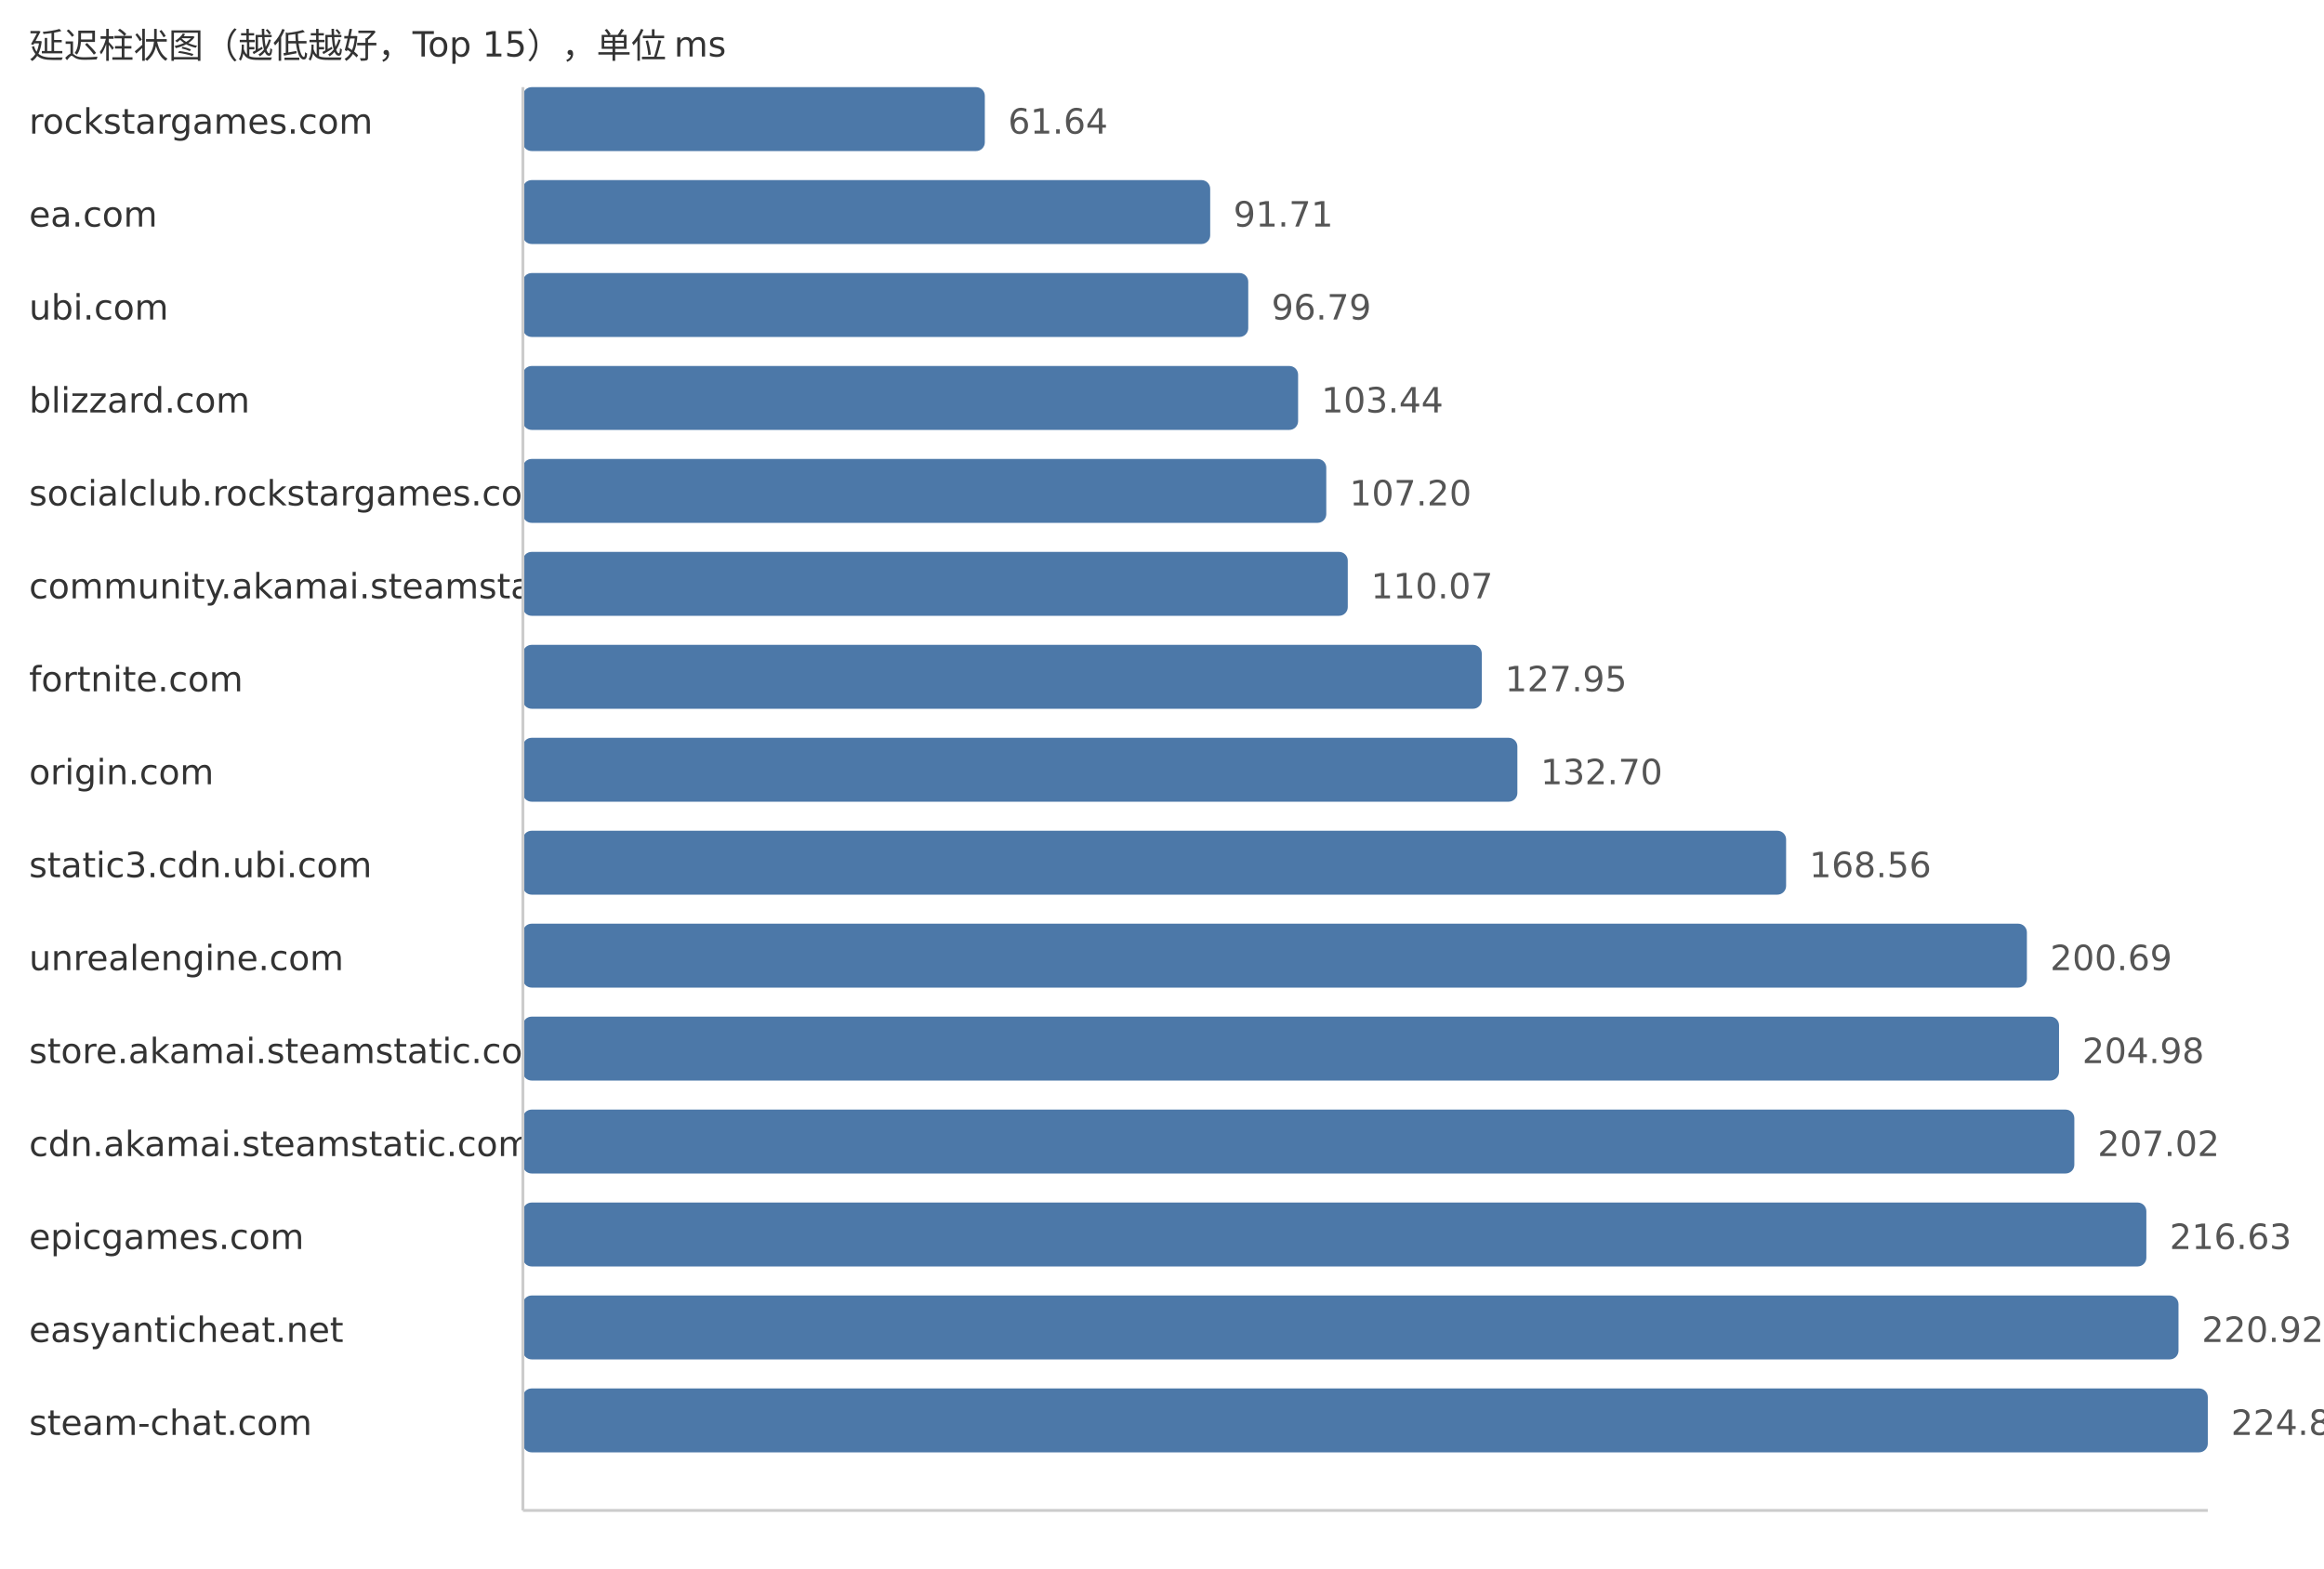
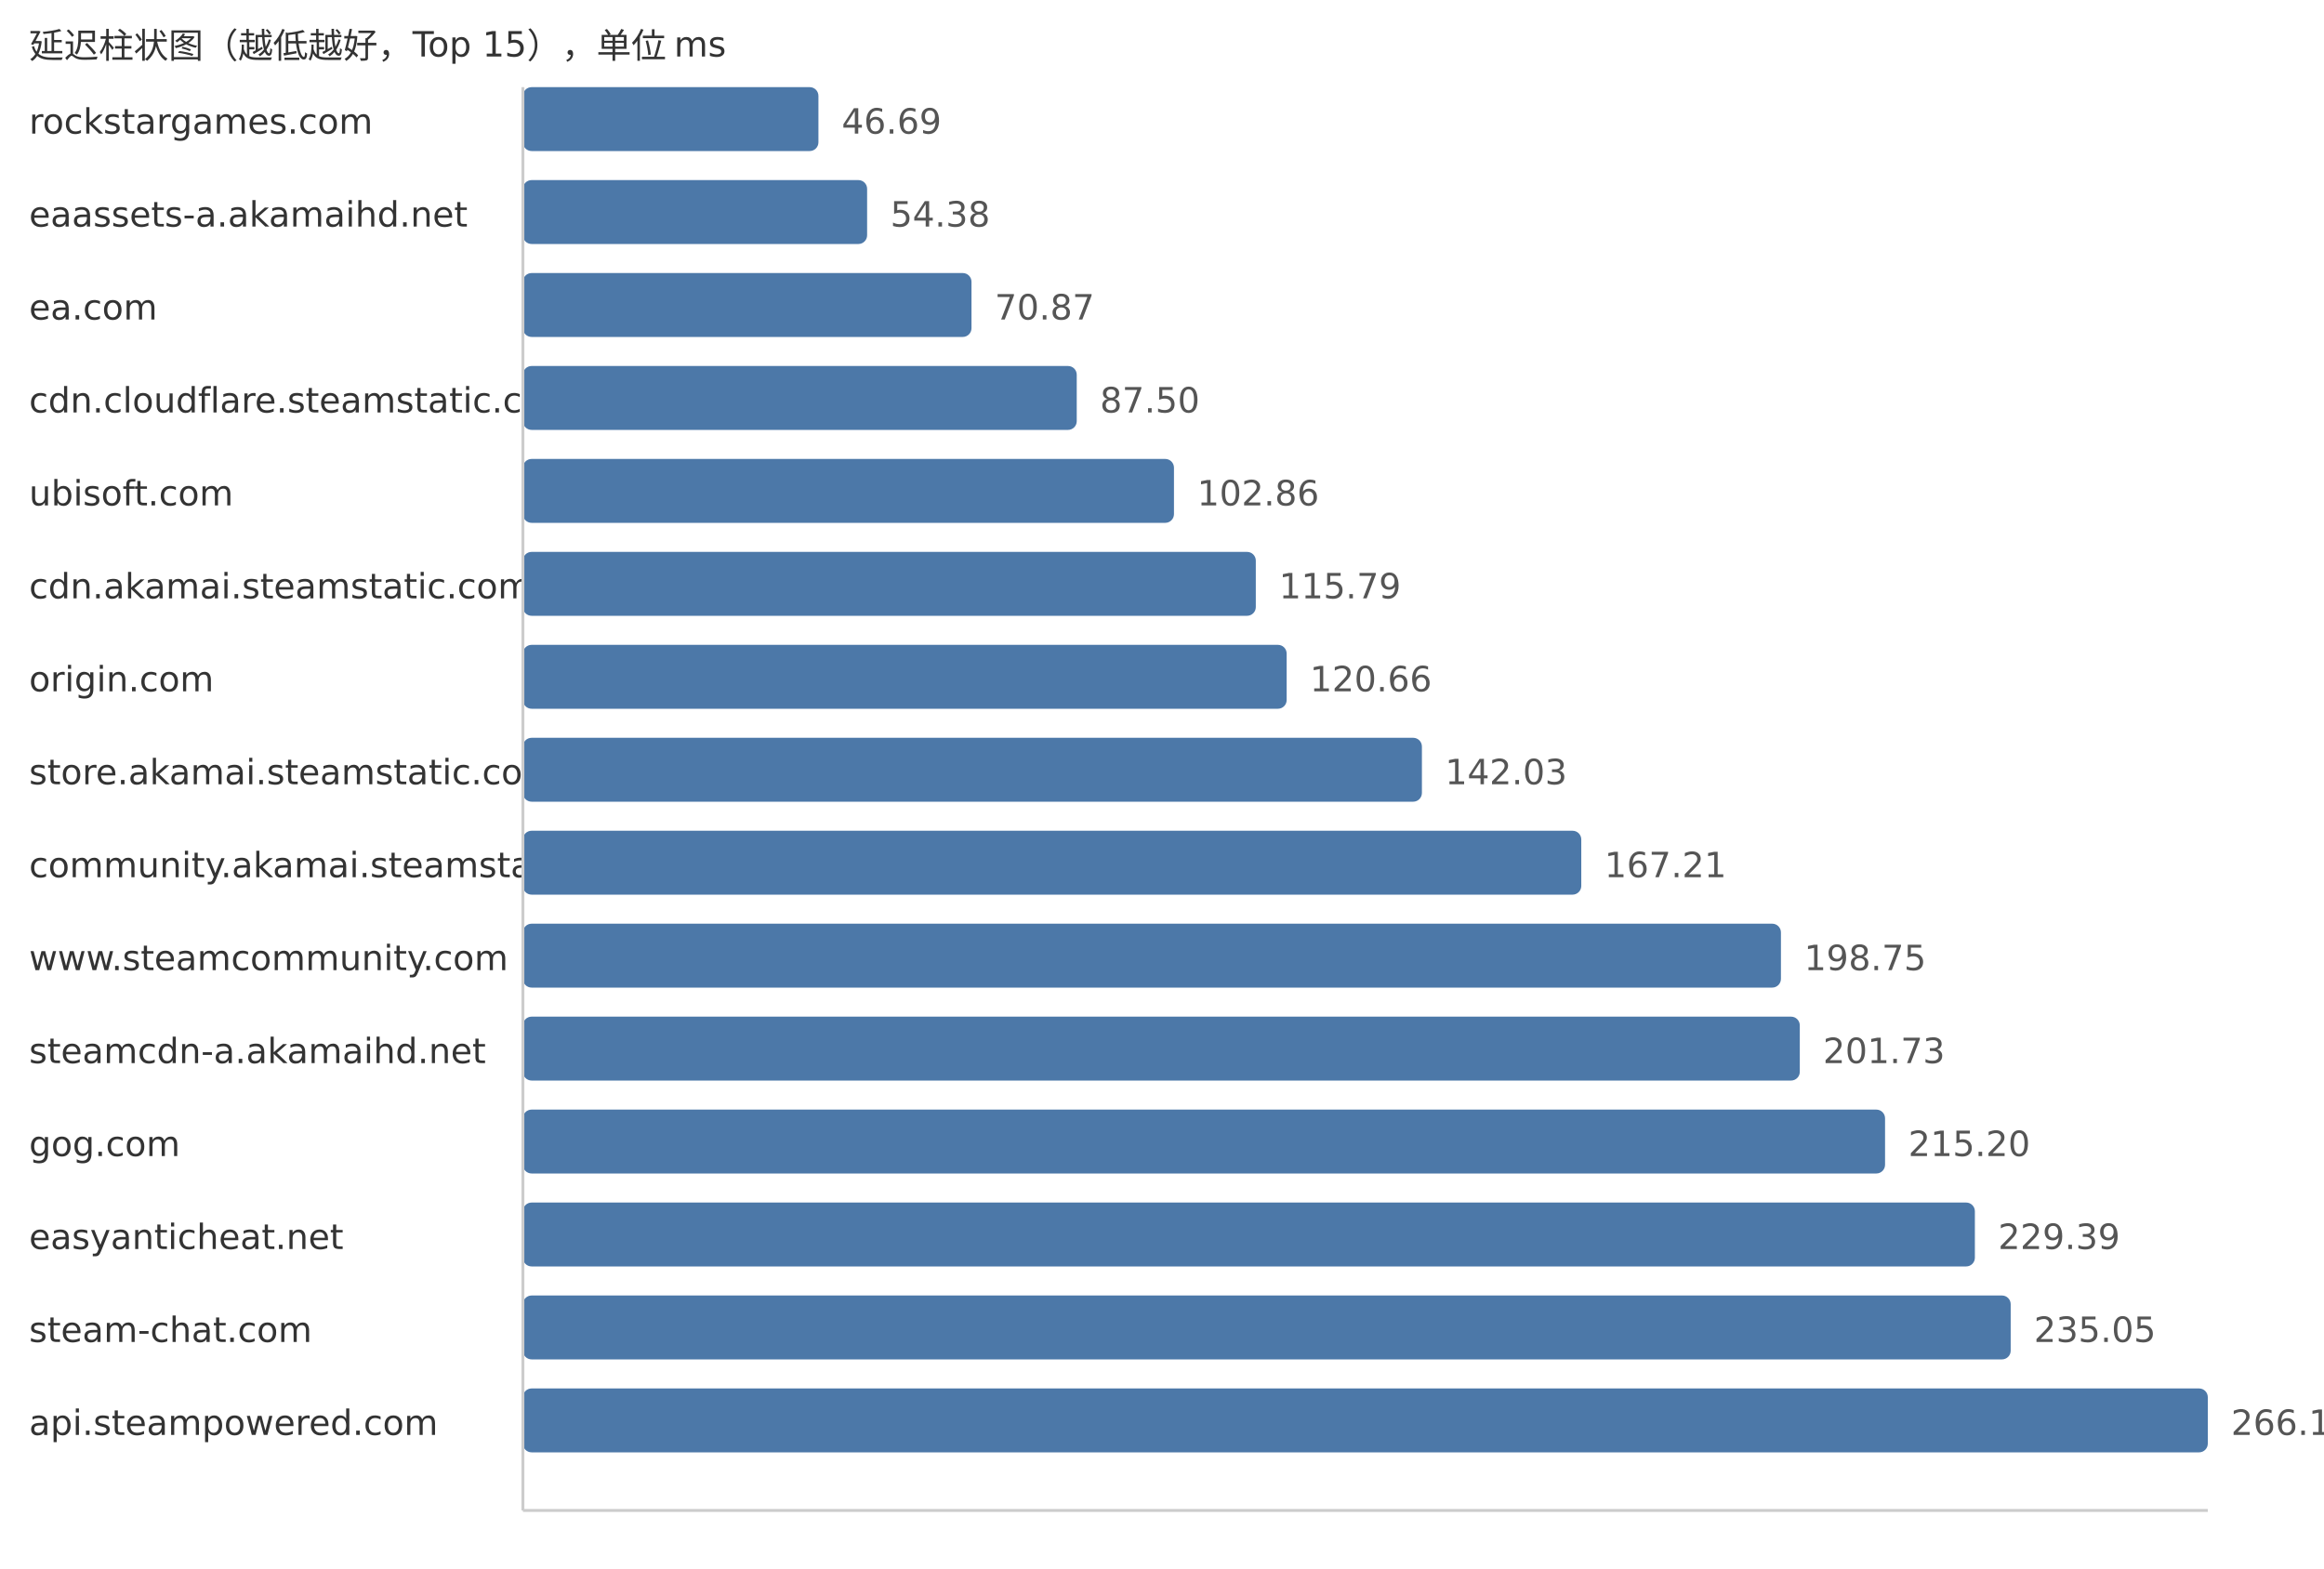
<svg xmlns="http://www.w3.org/2000/svg" width="800" height="540">
  <style> .label{font-family:DejaVu Sans,Verdana,Geneva,sans-serif;font-size:12px;fill:#333} .value{font-family:DejaVu Sans,Verdana,Geneva,sans-serif;font-size:12px;fill:#555} </style>
  <text x="10" y="20" class="label">延迟柱状图（越低越好，Top 15），单位 ms</text>
  <text x="10" y="46" class="label">rockstargames.com</text>
-   <rect x="180" y="30" width="159.01" height="22" fill="#4c78a8" rx="3" />
-   <text x="347.01" y="46" class="value">61.64</text>
-   <text x="10" y="78" class="label">ea.com</text>
-   <rect x="180" y="62" width="236.59" height="22" fill="#4c78a8" rx="3" />
-   <text x="424.59" y="78" class="value">91.71</text>
-   <text x="10" y="110" class="label">ubi.com</text>
-   <rect x="180" y="94" width="249.69" height="22" fill="#4c78a8" rx="3" />
-   <text x="437.69" y="110" class="value">96.79</text>
-   <text x="10" y="142" class="label">blizzard.com</text>
-   <rect x="180" y="126" width="266.85" height="22" fill="#4c78a8" rx="3" />
-   <text x="454.85" y="142" class="value">103.44</text>
-   <text x="10" y="174" class="label">socialclub.rockstargames.com</text>
-   <rect x="180" y="158" width="276.55" height="22" fill="#4c78a8" rx="3" />
-   <text x="464.55" y="174" class="value">107.20</text>
-   <text x="10" y="206" class="label">community.akamai.steamstatic.com</text>
-   <rect x="180" y="190" width="283.95" height="22" fill="#4c78a8" rx="3" />
-   <text x="471.95" y="206" class="value">110.07</text>
-   <text x="10" y="238" class="label">fortnite.com</text>
-   <rect x="180" y="222" width="330.08" height="22" fill="#4c78a8" rx="3" />
-   <text x="518.08" y="238" class="value">127.95</text>
-   <text x="10" y="270" class="label">origin.com</text>
-   <rect x="180" y="254" width="342.33" height="22" fill="#4c78a8" rx="3" />
-   <text x="530.33" y="270" class="value">132.70</text>
-   <text x="10" y="302" class="label">static3.cdn.ubi.com</text>
-   <rect x="180" y="286" width="434.84" height="22" fill="#4c78a8" rx="3" />
-   <text x="622.84" y="302" class="value">168.56</text>
-   <text x="10" y="334" class="label">unrealengine.com</text>
-   <rect x="180" y="318" width="517.73" height="22" fill="#4c78a8" rx="3" />
-   <text x="705.73" y="334" class="value">200.69</text>
-   <text x="10" y="366" class="label">store.akamai.steamstatic.com</text>
-   <rect x="180" y="350" width="528.79" height="22" fill="#4c78a8" rx="3" />
-   <text x="716.79" y="366" class="value">204.98</text>
-   <text x="10" y="398" class="label">cdn.akamai.steamstatic.com</text>
-   <rect x="180" y="382" width="534.06" height="22" fill="#4c78a8" rx="3" />
-   <text x="722.06" y="398" class="value">207.02</text>
-   <text x="10" y="430" class="label">epicgames.com</text>
-   <rect x="180" y="414" width="558.85" height="22" fill="#4c78a8" rx="3" />
-   <text x="746.85" y="430" class="value">216.63</text>
-   <text x="10" y="462" class="label">easyanticheat.net</text>
-   <rect x="180" y="446" width="569.91" height="22" fill="#4c78a8" rx="3" />
-   <text x="757.91" y="462" class="value">220.92</text>
-   <text x="10" y="494" class="label">steam-chat.com</text>
+   <rect x="180" y="30" width="101.73" height="22" fill="#4c78a8" rx="3" />
+   <text x="289.73" y="46" class="value">46.69</text>
+   <text x="10" y="78" class="label">eaassets-a.akamaihd.net</text>
+   <rect x="180" y="62" width="118.49" height="22" fill="#4c78a8" rx="3" />
+   <text x="306.49" y="78" class="value">54.38</text>
+   <text x="10" y="110" class="label">ea.com</text>
+   <rect x="180" y="94" width="154.42" height="22" fill="#4c78a8" rx="3" />
+   <text x="342.42" y="110" class="value">70.87</text>
+   <text x="10" y="142" class="label">cdn.cloudflare.steamstatic.com</text>
+   <rect x="180" y="126" width="190.65" height="22" fill="#4c78a8" rx="3" />
+   <text x="378.65" y="142" class="value">87.50</text>
+   <text x="10" y="174" class="label">ubisoft.com</text>
+   <rect x="180" y="158" width="224.12" height="22" fill="#4c78a8" rx="3" />
+   <text x="412.12" y="174" class="value">102.86</text>
+   <text x="10" y="206" class="label">cdn.akamai.steamstatic.com</text>
+   <rect x="180" y="190" width="252.29" height="22" fill="#4c78a8" rx="3" />
+   <text x="440.29" y="206" class="value">115.79</text>
+   <text x="10" y="238" class="label">origin.com</text>
+   <rect x="180" y="222" width="262.91" height="22" fill="#4c78a8" rx="3" />
+   <text x="450.91" y="238" class="value">120.66</text>
+   <text x="10" y="270" class="label">store.akamai.steamstatic.com</text>
+   <rect x="180" y="254" width="309.47" height="22" fill="#4c78a8" rx="3" />
+   <text x="497.47" y="270" class="value">142.03</text>
+   <text x="10" y="302" class="label">community.akamai.steamstatic.com</text>
+   <rect x="180" y="286" width="364.33" height="22" fill="#4c78a8" rx="3" />
+   <text x="552.33" y="302" class="value">167.21</text>
+   <text x="10" y="334" class="label">www.steamcommunity.com</text>
+   <rect x="180" y="318" width="433.06" height="22" fill="#4c78a8" rx="3" />
+   <text x="621.06" y="334" class="value">198.75</text>
+   <text x="10" y="366" class="label">steamcdn-a.akamaihd.net</text>
+   <rect x="180" y="350" width="439.55" height="22" fill="#4c78a8" rx="3" />
+   <text x="627.55" y="366" class="value">201.73</text>
+   <text x="10" y="398" class="label">gog.com</text>
+   <rect x="180" y="382" width="468.9" height="22" fill="#4c78a8" rx="3" />
+   <text x="656.9" y="398" class="value">215.20</text>
+   <text x="10" y="430" class="label">easyanticheat.net</text>
+   <rect x="180" y="414" width="499.82" height="22" fill="#4c78a8" rx="3" />
+   <text x="687.82" y="430" class="value">229.39</text>
+   <text x="10" y="462" class="label">steam-chat.com</text>
+   <rect x="180" y="446" width="512.15" height="22" fill="#4c78a8" rx="3" />
+   <text x="700.15" y="462" class="value">235.05</text>
+   <text x="10" y="494" class="label">api.steampowered.com</text>
  <rect x="180" y="478" width="580.0" height="22" fill="#4c78a8" rx="3" />
-   <text x="768.0" y="494" class="value">224.83</text>
+   <text x="768.0" y="494" class="value">266.19</text>
  <line x1="180" y1="30" x2="180" y2="520" stroke="#ccc" />
  <line x1="180" y1="520" x2="760" y2="520" stroke="#ccc" />
</svg>
